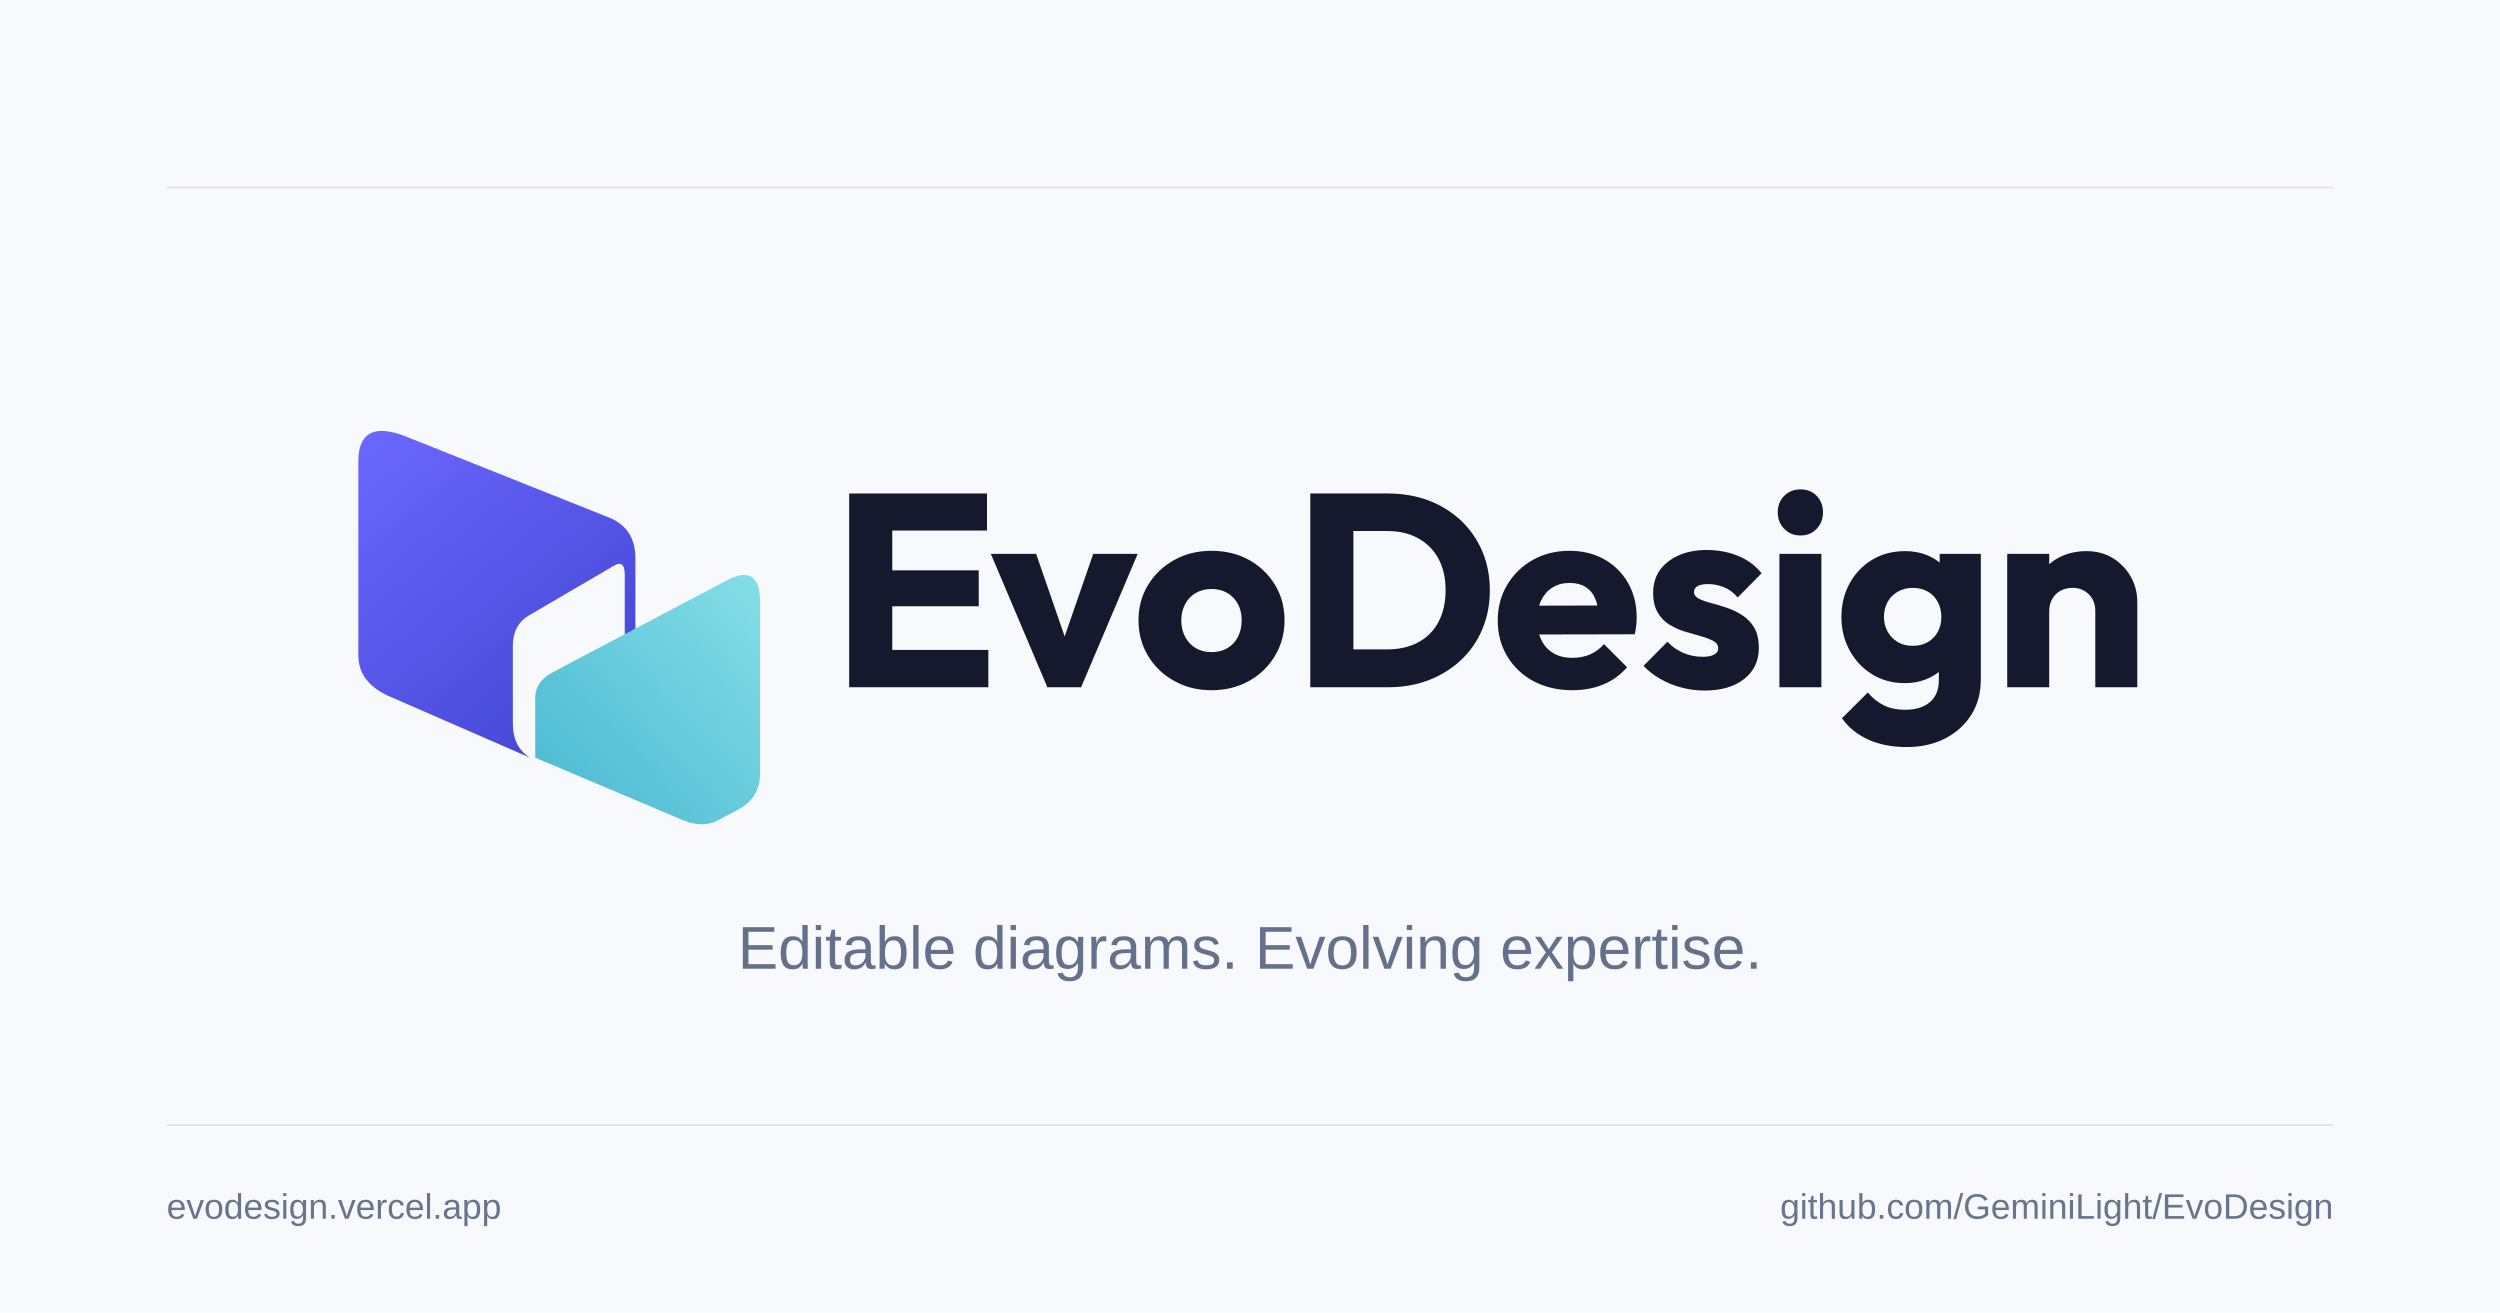
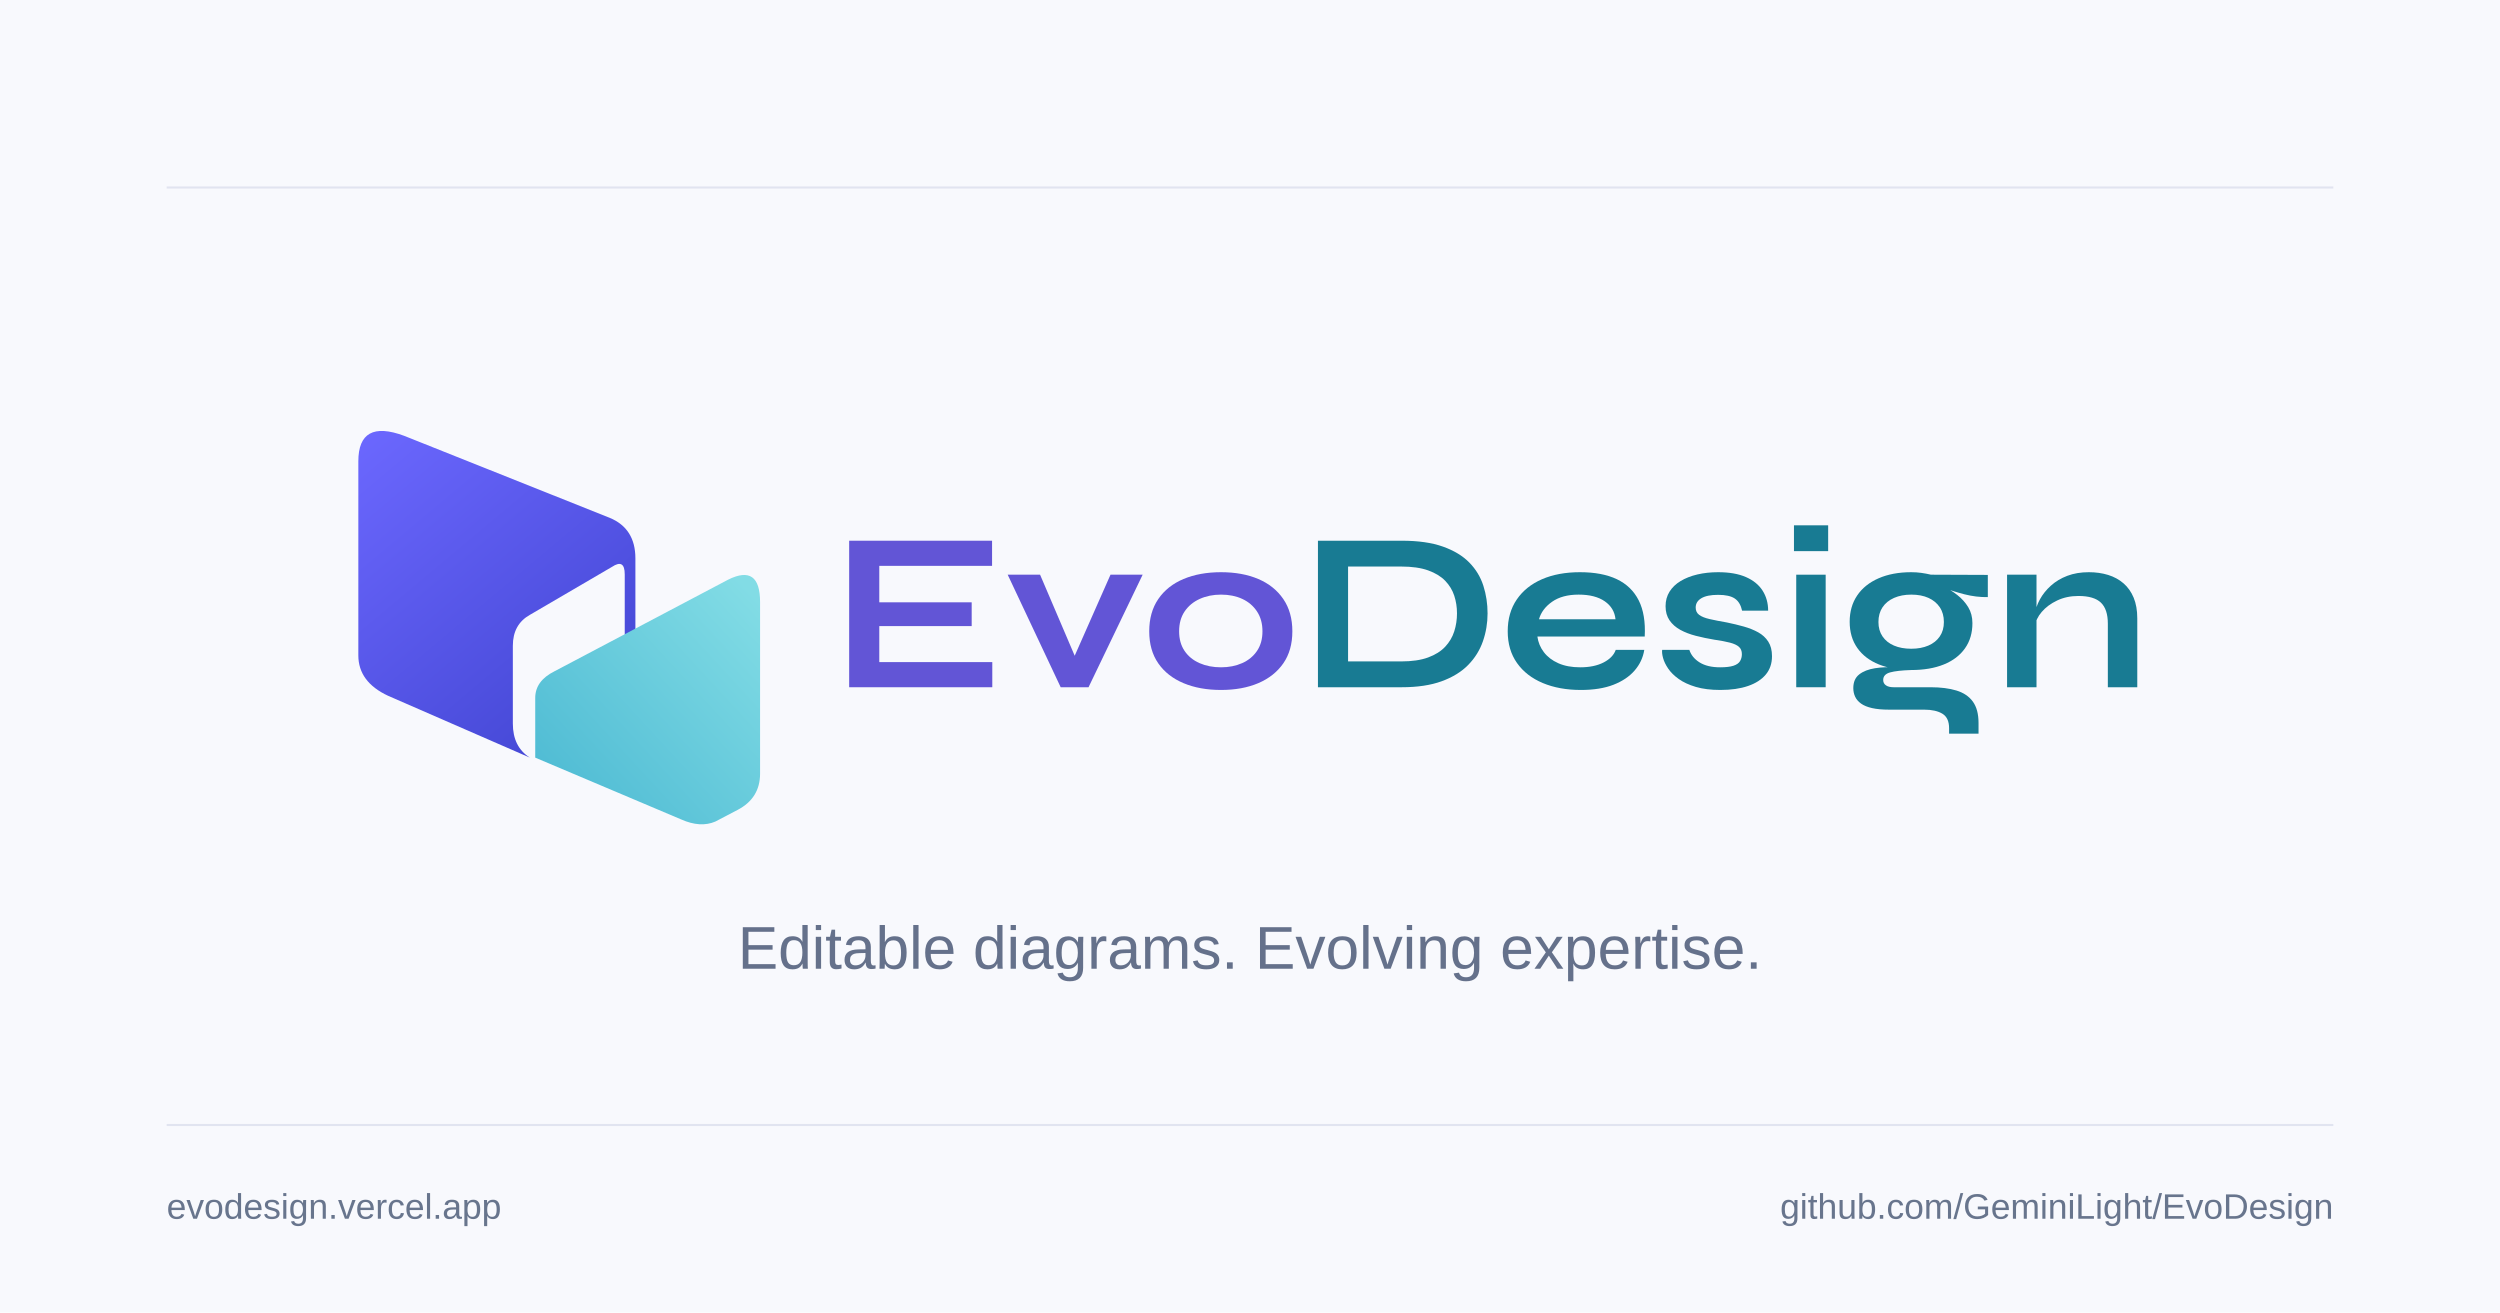
<svg xmlns="http://www.w3.org/2000/svg" viewBox="0 0 1200 630" width="1200" height="630">
  <defs>
    <linearGradient id="violet" x1="0" y1="0" x2="260" y2="310" gradientUnits="userSpaceOnUse">
      <stop stop-color="#6c68ff" />
      <stop offset="1" stop-color="#3f43cf" />
    </linearGradient>
    <linearGradient id="cyan" x1="360" y1="145" x2="170" y2="320" gradientUnits="userSpaceOnUse">
      <stop stop-color="#82dce5" />
      <stop offset="1" stop-color="#50bcd4" />
    </linearGradient>
  </defs>
  <rect width="1200" height="630" fill="#f8f9fd" />
  <path d="M80 90H1120M80 540H1120" stroke="#e1e4f0" />
  <g transform="translate(172 202) scale(3.1)">
    <g transform="translate(0 1) scale(.165)">
      <path d="M43 8 236 85Q260 95 260 123V204L250 210V138Q250 123 238 131L161 176Q145 185 145 205V278Q145 300 161 310L28 252Q0 239 0 214V32Q0-8 43 8Z" fill="url(#violet)" />
      <path d="M184 229 347 143Q377 128 377 164V325Q377 348 356 359L335 370Q321 376 303 368L166 310V254Q166 238 184 229Z" fill="url(#cyan)" />
    </g>
    <g transform="translate(3.1125 0) scale(1.25)">
-       <g fill="#15192d">
-         <path d="M58.31 33V9H63.65V33ZM62.39 33V28.38H75.55V33ZM62.39 22.97V18.52H74.36V22.97ZM62.39 13.59V9H75.38V13.59Z" />
-         <path d="M82.86 33 75.86 16.48H81.47L86.23 30.25H83.78L88.54 16.48H94.05L87.04 33Z" />
-         <path d="M103.19 33.37Q100.64 33.37 98.59 32.23Q96.53 31.1 95.34 29.12Q94.15 27.15 94.15 24.7Q94.15 22.26 95.34 20.32Q96.53 18.38 98.57 17.24Q100.61 16.1 103.19 16.1Q105.78 16.1 107.82 17.22Q109.86 18.35 111.05 20.3Q112.24 22.26 112.24 24.7Q112.24 27.15 111.05 29.12Q109.86 31.1 107.82 32.23Q105.78 33.37 103.19 33.37ZM103.19 28.65Q104.31 28.65 105.16 28.16Q106.01 27.66 106.47 26.76Q106.93 25.86 106.93 24.7Q106.93 23.55 106.46 22.68Q105.98 21.81 105.15 21.32Q104.31 20.83 103.19 20.83Q102.1 20.83 101.25 21.32Q100.4 21.81 99.93 22.7Q99.45 23.58 99.45 24.74Q99.45 25.86 99.93 26.76Q100.4 27.66 101.25 28.16Q102.1 28.65 103.19 28.65Z" />
-         <path d="M119.04 33V28.31H124.99Q127.16 28.31 128.79 27.44Q130.43 26.57 131.31 24.91Q132.19 23.24 132.19 20.96Q132.19 18.69 131.29 17.05Q130.39 15.42 128.78 14.54Q127.16 13.65 124.99 13.65H118.87V9H125.05Q127.77 9 130.07 9.86Q132.36 10.73 134.08 12.34Q135.8 13.96 136.73 16.15Q137.67 18.35 137.67 21Q137.67 23.62 136.73 25.83Q135.8 28.04 134.1 29.63Q132.4 31.23 130.1 32.12Q127.81 33 125.12 33ZM115.43 33V9H120.77V33Z" />
-         <path d="M147.9 33.37Q145.22 33.37 143.12 32.27Q141.03 31.16 139.84 29.19Q138.65 27.22 138.65 24.74Q138.65 22.26 139.83 20.3Q141 18.35 143.01 17.22Q145.01 16.1 147.53 16.1Q149.98 16.1 151.85 17.16Q153.72 18.21 154.79 20.08Q155.86 21.95 155.86 24.36Q155.86 24.81 155.81 25.3Q155.76 25.79 155.62 26.44L141.37 26.47V22.9L153.41 22.87L151.17 24.36Q151.13 22.94 150.72 22Q150.32 21.07 149.52 20.57Q148.72 20.08 147.56 20.08Q146.34 20.08 145.44 20.64Q144.54 21.2 144.04 22.22Q143.55 23.24 143.55 24.7Q143.55 26.17 144.08 27.2Q144.6 28.24 145.57 28.8Q146.54 29.36 147.87 29.36Q149.09 29.36 150.08 28.94Q151.06 28.51 151.81 27.66L154.67 30.52Q153.44 31.95 151.71 32.66Q149.98 33.37 147.9 33.37Z" />
-         <path d="M164.26 33.41Q162.79 33.41 161.38 33.03Q159.97 32.66 158.77 31.96Q157.56 31.27 156.71 30.35L159.67 27.36Q160.48 28.24 161.6 28.73Q162.73 29.23 164.05 29.23Q164.97 29.23 165.46 28.95Q165.96 28.68 165.96 28.21Q165.96 27.59 165.36 27.27Q164.77 26.95 163.85 26.69Q162.93 26.44 161.91 26.13Q160.89 25.83 159.97 25.28Q159.05 24.74 158.48 23.77Q157.9 22.8 157.9 21.3Q157.9 19.71 158.71 18.53Q159.53 17.36 161.03 16.68Q162.52 16 164.53 16Q166.64 16 168.42 16.73Q170.21 17.46 171.33 18.89L168.37 21.88Q167.59 20.96 166.62 20.59Q165.65 20.22 164.73 20.22Q163.85 20.22 163.41 20.47Q162.96 20.73 162.96 21.2Q162.96 21.71 163.54 22.02Q164.12 22.32 165.04 22.56Q165.96 22.8 166.98 23.14Q168 23.48 168.91 24.06Q169.83 24.64 170.41 25.6Q170.99 26.57 170.99 28.14Q170.99 30.55 169.17 31.98Q167.35 33.41 164.26 33.41Z" />
-         <path d="M173.54 33V16.48H178.74V33ZM176.16 14.2Q174.93 14.2 174.13 13.37Q173.33 12.53 173.33 11.34Q173.33 10.12 174.13 9.3Q174.93 8.49 176.16 8.49Q177.38 8.49 178.16 9.3Q178.94 10.12 178.94 11.34Q178.94 12.53 178.16 13.37Q177.38 14.2 176.16 14.2Z" />
-         <path d="M189.31 40.41Q186.59 40.41 184.54 39.48Q182.48 38.54 181.29 36.84L184.49 33.65Q185.37 34.7 186.48 35.24Q187.58 35.79 189.14 35.79Q191.08 35.79 192.19 34.84Q193.29 33.88 193.29 32.15V27.93L194.18 24.33L193.39 20.73V16.48H198.49V32.01Q198.49 34.56 197.3 36.43Q196.11 38.3 194.04 39.36Q191.97 40.41 189.31 40.41ZM189.08 32.49Q186.8 32.49 185.03 31.4Q183.26 30.31 182.24 28.44Q181.22 26.57 181.22 24.3Q181.22 21.98 182.24 20.13Q183.26 18.28 185.03 17.21Q186.8 16.14 189.08 16.14Q190.78 16.14 192.12 16.77Q193.46 17.39 194.3 18.53Q195.13 19.67 195.23 21.17V27.46Q195.13 28.92 194.3 30.06Q193.46 31.2 192.1 31.84Q190.74 32.49 189.08 32.49ZM190.06 27.87Q191.15 27.87 191.95 27.39Q192.75 26.91 193.17 26.12Q193.6 25.32 193.6 24.3Q193.6 23.28 193.17 22.46Q192.75 21.64 191.95 21.17Q191.15 20.69 190.06 20.69Q189.01 20.69 188.19 21.17Q187.38 21.64 186.93 22.46Q186.49 23.28 186.49 24.3Q186.49 25.25 186.93 26.08Q187.38 26.91 188.18 27.39Q188.97 27.87 190.06 27.87Z" />
-         <path d="M212.67 33V23.58Q212.67 22.29 211.87 21.49Q211.07 20.69 209.85 20.69Q209 20.69 208.35 21.05Q207.71 21.41 207.33 22.07Q206.96 22.73 206.96 23.58L204.95 22.6Q204.95 20.66 205.8 19.2Q206.65 17.73 208.17 16.93Q209.68 16.14 211.58 16.14Q213.42 16.14 214.83 17Q216.24 17.87 217.06 19.3Q217.87 20.73 217.87 22.43V33ZM201.76 33V16.48H206.96V33Z" />
+       <g>
+         <path d="M62.041 25.426V29.886H76.039V33H58.31V14.85H76.011V17.964H62.041V22.48H73.486V25.426Z" fill="#6255d6" />
+         <path d="M86.895 30.616H85.577L90.682 19.058H94.665L87.961 33H84.511L77.946 19.058H81.958Z" fill="#6255d6" />
+         <path d="M104.371 33.337Q101.735 33.337 99.729 32.495Q97.723 31.654 96.601 30.041Q95.479 28.428 95.479 26.071Q95.479 23.715 96.601 22.074Q97.723 20.433 99.729 19.591Q101.735 18.75 104.371 18.75Q107.008 18.75 108.986 19.591Q110.964 20.433 112.086 22.074Q113.208 23.715 113.208 26.071Q113.208 28.428 112.086 30.041Q110.964 31.654 108.986 32.495Q107.008 33.337 104.371 33.337ZM104.371 30.531Q105.83 30.531 106.994 30.012Q108.158 29.493 108.832 28.498Q109.505 27.502 109.505 26.071Q109.505 24.64 108.832 23.617Q108.158 22.593 107.008 22.06Q105.858 21.527 104.371 21.527Q102.913 21.527 101.735 22.06Q100.556 22.593 99.869 23.603Q99.182 24.612 99.182 26.071Q99.182 27.502 99.855 28.498Q100.528 29.493 101.707 30.012Q102.885 30.531 104.371 30.531Z" fill="#6255d6" />
+         <path d="M126.757 14.85Q129.815 14.85 131.862 15.58Q133.91 16.309 135.131 17.557Q136.351 18.806 136.87 20.433Q137.389 22.06 137.389 23.855Q137.389 25.65 136.814 27.305Q136.239 28.961 134.99 30.237Q133.742 31.513 131.708 32.257Q129.674 33 126.757 33H116.378V14.85ZM120.109 29.802H126.673Q128.693 29.802 130.025 29.311Q131.358 28.82 132.143 27.979Q132.928 27.137 133.265 26.071Q133.602 25.005 133.602 23.855Q133.602 22.705 133.265 21.667Q132.928 20.629 132.143 19.816Q131.358 19.002 130.025 18.525Q128.693 18.048 126.673 18.048H120.109Z" fill="#187b93" />
+         <path d="M153.266 28.371H156.801Q156.576 29.802 155.608 30.924Q154.641 32.046 152.986 32.691Q151.331 33.337 148.946 33.337Q146.281 33.337 144.233 32.481Q142.186 31.625 141.035 29.998Q139.885 28.371 139.885 26.071Q139.885 23.771 141.007 22.13Q142.129 20.489 144.135 19.619Q146.141 18.75 148.834 18.75Q151.583 18.75 153.406 19.619Q155.23 20.489 156.113 22.242Q156.997 23.995 156.857 26.716H143.56Q143.7 27.782 144.36 28.652Q145.019 29.522 146.155 30.026Q147.291 30.531 148.862 30.531Q150.601 30.531 151.765 29.928Q152.93 29.325 153.266 28.371ZM148.666 21.527Q146.646 21.527 145.384 22.41Q144.121 23.294 143.757 24.584H153.238Q153.098 23.182 151.906 22.354Q150.713 21.527 148.666 21.527Z" fill="#187b93" />
+         <path d="M159.017 28.371H162.383Q162.692 29.325 163.659 29.928Q164.627 30.531 166.198 30.531Q167.264 30.531 167.853 30.335Q168.442 30.139 168.667 29.76Q168.891 29.381 168.891 28.904Q168.891 28.315 168.526 27.993Q168.162 27.67 167.404 27.474Q166.647 27.277 165.469 27.109Q164.291 26.913 163.197 26.632Q162.103 26.352 161.261 25.889Q160.419 25.426 159.929 24.711Q159.438 23.995 159.438 22.957Q159.438 21.947 159.929 21.162Q160.419 20.377 161.303 19.844Q162.187 19.311 163.379 19.03Q164.571 18.75 165.946 18.75Q168.022 18.75 169.396 19.353Q170.771 19.956 171.458 21.036Q172.145 22.116 172.145 23.518H168.919Q168.695 22.48 168.022 22.018Q167.348 21.555 165.946 21.555Q164.571 21.555 163.87 21.976Q163.169 22.396 163.169 23.126Q163.169 23.715 163.603 24.037Q164.038 24.36 164.894 24.556Q165.749 24.753 167.04 24.977Q168.134 25.202 169.13 25.482Q170.125 25.763 170.911 26.197Q171.696 26.632 172.159 27.348Q172.622 28.063 172.622 29.157Q172.622 30.503 171.851 31.429Q171.079 32.355 169.649 32.846Q168.218 33.337 166.226 33.337Q164.459 33.337 163.183 32.958Q161.906 32.579 161.065 31.976Q160.223 31.373 159.76 30.686Q159.297 29.998 159.129 29.381Q158.961 28.764 159.017 28.371Z" fill="#187b93" />
+         <path d="M179.579 12.943V16.141H175.343V12.943ZM175.624 19.058H179.27V33H175.624Z" fill="#187b93" />
+         <path d="M189.874 30.868Q187.602 30.868 185.877 30.181Q184.151 29.493 183.198 28.147Q182.244 26.8 182.244 24.893Q182.244 23.013 183.17 21.639Q184.095 20.264 185.821 19.507Q187.546 18.75 189.874 18.75Q190.519 18.75 191.122 18.834Q191.725 18.918 192.315 19.058L199.356 19.086V21.835Q197.925 21.863 196.452 21.485Q194.98 21.106 193.857 20.657L193.773 20.461Q194.727 20.91 195.569 21.569Q196.41 22.228 196.929 23.084Q197.448 23.939 197.448 25.061Q197.448 26.885 196.522 28.189Q195.597 29.493 193.9 30.181Q192.202 30.868 189.874 30.868ZM194.559 38.751V38.077Q194.559 36.787 193.731 36.282Q192.904 35.777 191.473 35.777H187.125Q185.863 35.777 185.007 35.581Q184.151 35.384 183.647 35.02Q183.142 34.655 182.917 34.164Q182.693 33.673 182.693 33.112Q182.693 31.99 183.422 31.415Q184.151 30.84 185.386 30.644Q186.62 30.447 188.107 30.559L189.874 30.868Q188.107 30.924 187.251 31.163Q186.396 31.401 186.396 32.102Q186.396 32.523 186.732 32.762Q187.069 33 187.686 33H192.258Q194.138 33 195.47 33.407Q196.803 33.814 197.504 34.781Q198.206 35.749 198.206 37.432V38.751ZM189.874 28.231Q191.08 28.231 191.992 27.838Q192.904 27.446 193.409 26.702Q193.914 25.959 193.914 24.921Q193.914 23.855 193.409 23.098Q192.904 22.34 192.006 21.933Q191.108 21.527 189.874 21.527Q188.668 21.527 187.742 21.933Q186.816 22.34 186.311 23.098Q185.807 23.855 185.807 24.921Q185.807 25.959 186.311 26.702Q186.816 27.446 187.728 27.838Q188.64 28.231 189.874 28.231Z" fill="#187b93" />
+         <path d="M201.74 19.058H205.387V33H201.74ZM211.867 18.75Q213.157 18.75 214.251 19.086Q215.345 19.423 216.159 20.124Q216.972 20.825 217.421 21.905Q217.87 22.985 217.87 24.472V33H214.223V25.117Q214.223 23.35 213.368 22.523Q212.512 21.695 210.576 21.695Q209.118 21.695 207.94 22.256Q206.761 22.817 206.032 23.673Q205.303 24.528 205.19 25.454L205.162 24.023Q205.303 23.042 205.808 22.116Q206.313 21.19 207.168 20.419Q208.024 19.647 209.202 19.198Q210.38 18.75 211.867 18.75Z" fill="#187b93" />
      </g>
    </g>
  </g>
  <text x="600" y="465" text-anchor="middle" font-family="Arial,sans-serif" font-size="29" fill="#65718b">Editable diagrams. Evolving expertise.</text>
  <text x="80" y="585" font-family="Arial,sans-serif" font-size="17" fill="#68758d">evodesign.vercel.app</text>
  <text x="1120" y="585" text-anchor="end" font-family="Arial,sans-serif" font-size="17" fill="#68758d">github.com/GeminiLight/EvoDesign</text>
</svg>
